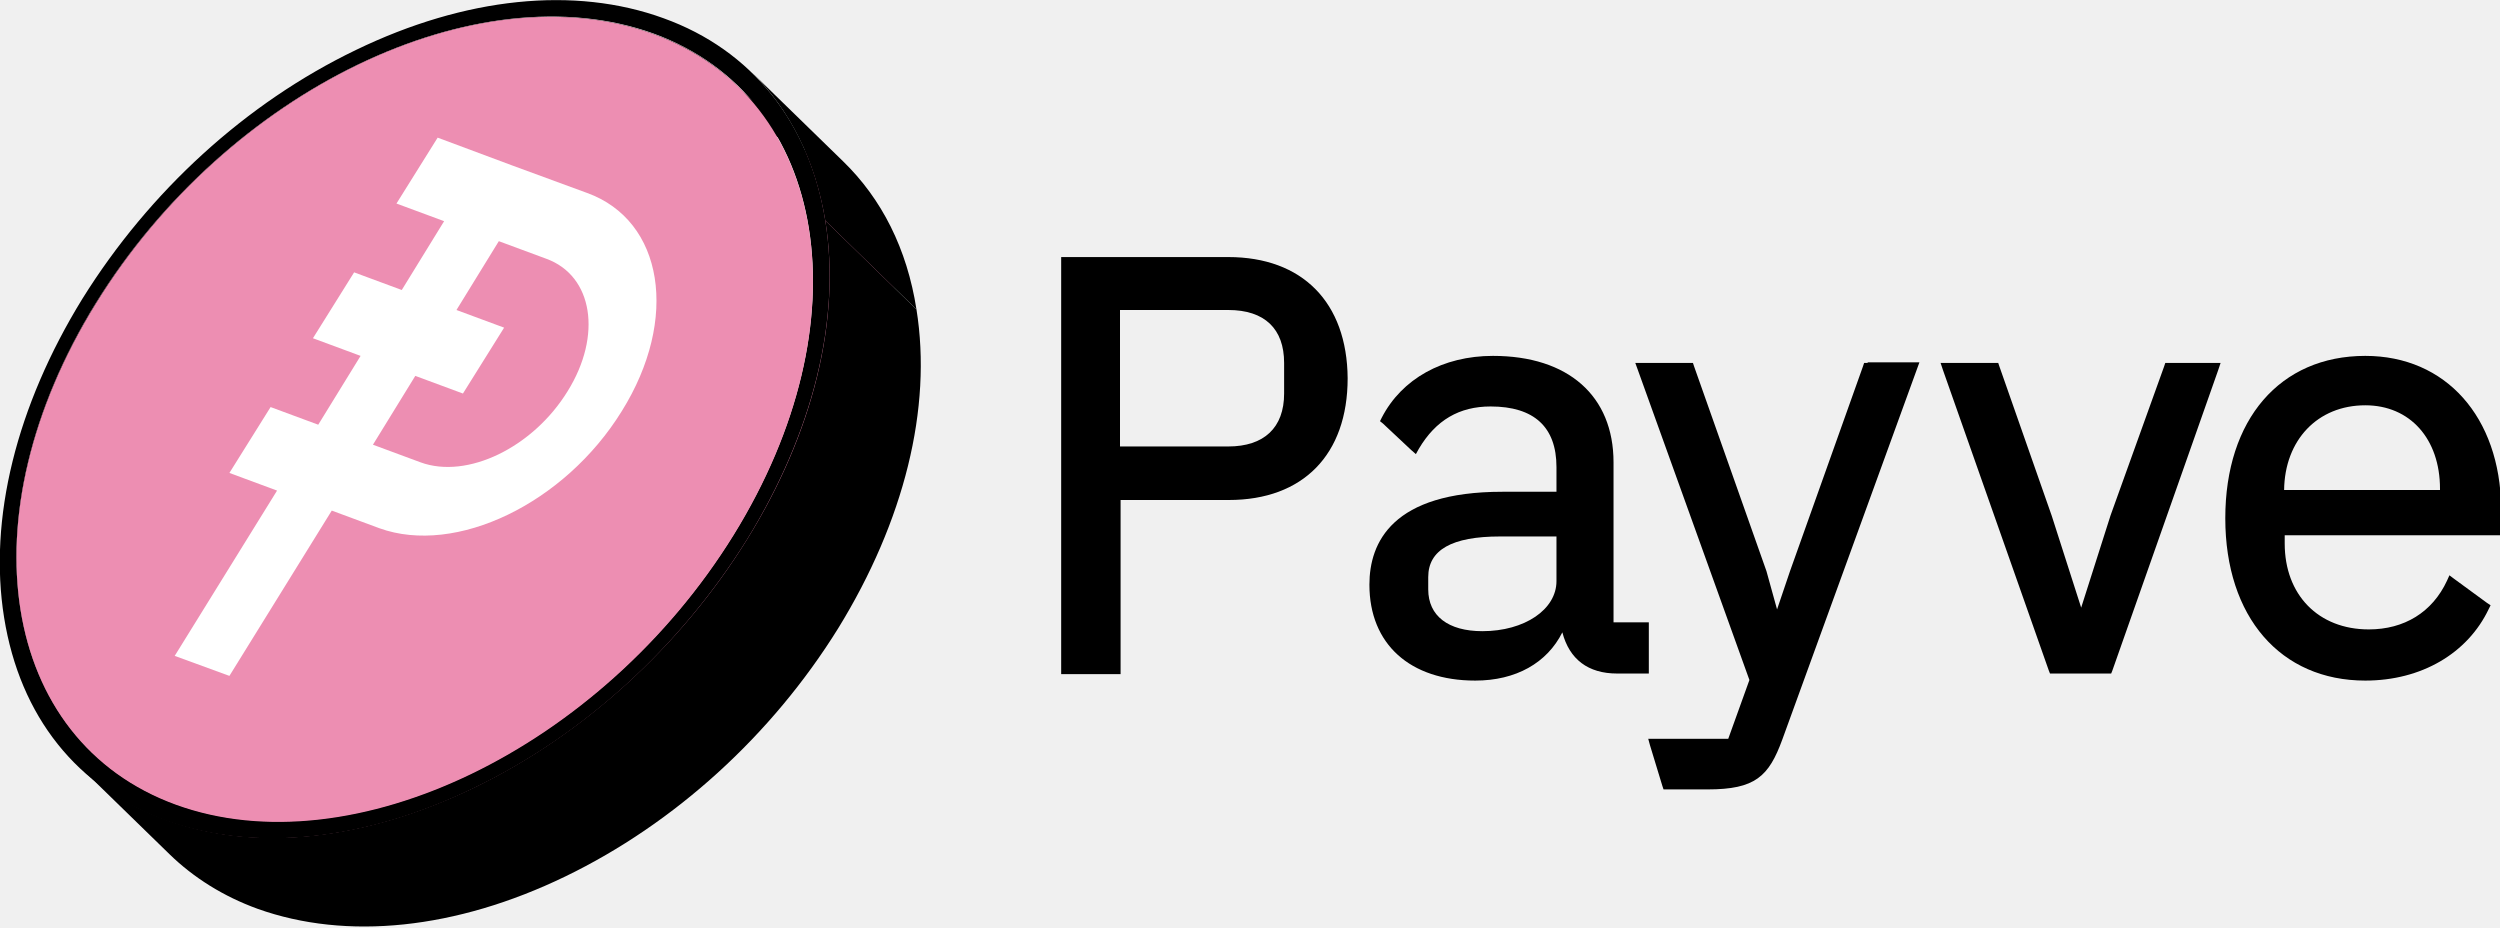
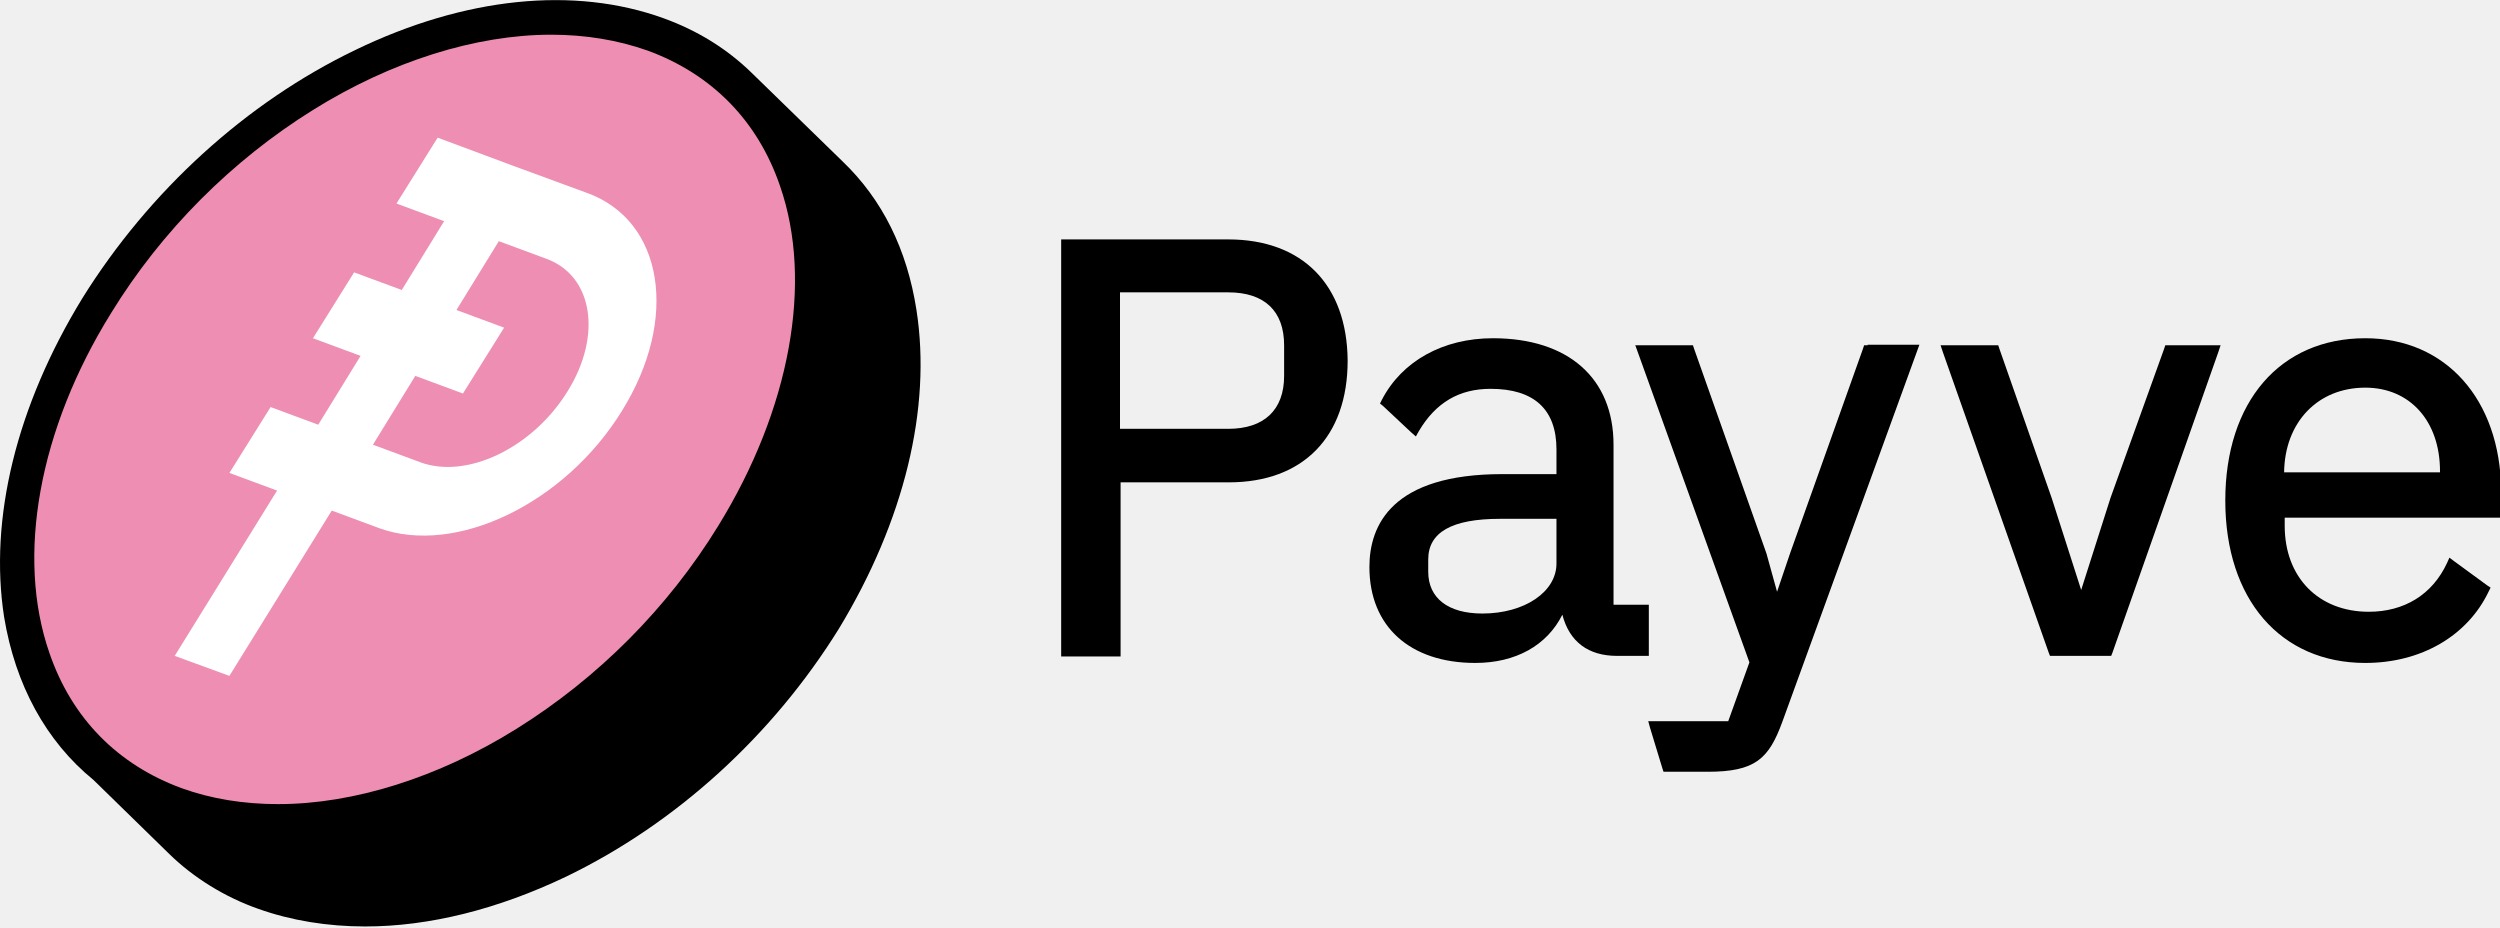
<svg xmlns="http://www.w3.org/2000/svg" version="1.1" id="Layer_1" x="0px" y="0px" viewBox="0 0 425 157.6" style="enable-background:new 0 0 425 157.6;" xml:space="preserve">
  <style type="text/css">
- 	.st0{enable-background:new    ;}
- 	.st1{fill:#ED8EB2;}
- 	.st2{fill:#FFFFFF;}
+ 	.st0{fill:#ED8EB2;}
+ 	.st1{fill:#FFFFFF;}
</style>
+   <path d="M155.8,52.7L155.8,52.7c-1.6-10.3-5.8-18.8-12.6-25.3l-15.4-15l0,0c-4.2-4.1-9.2-7.2-15-9.3C97.6-2.4,79-0.5,60.4,8.5  c-18.5,8.9-35,23.9-46.4,42.2C2.8,69-1.9,88.2,0.7,104.9c1.9,11.5,7.1,21.1,15.2,27.7l12.9,12.6c4.1,4,9.4,7.3,15.1,9.3  c5.6,2,11.8,3,18.2,3c10.8,0,22.5-2.9,34.2-8.5c18.6-9,35-23.9,46.3-42.1C153.7,88.6,158.4,69.4,155.8,52.7z" />
+   <path class="st0" d="M93.7,5.9c-12.8,0-27.2,4.5-40.5,12.8c-13.8,8.6-25.7,20.5-34.3,34.5C6.6,73,2.7,94.6,8.4,111  c3.8,11.1,11.6,19,22.5,23c5,1.8,10.5,2.7,16.4,2.7c12.8,0,27.2-4.5,40.5-12.8c13.8-8.6,25.7-20.5,34.3-34.5  c12.2-19.8,16.2-41.4,10.5-57.8c-3.8-11.1-11.6-19-22.5-23C105,6.8,99.5,5.9,93.7,5.9L93.7,5.9z" />
  <g>
-     <g>
-       <g>
-         <g class="st0">
-           <g>
-             <path d="M125.4,14.7L141,29.7c-3.9-3.8-8.7-6.8-14.4-8.9C96.7,9.9,54.2,30.4,31.8,66.6c-18.2,29.3-17.6,60-0.8,76.3l-15.5-15.1       c-16.8-16.3-17.4-47,0.8-76.3C38.7,15.3,81.1-5.1,111.1,5.8C116.7,7.8,121.5,10.8,125.4,14.7z" />
-           </g>
-           <g>
-             <path class="st1" d="M140.9,29.7c6.5,6.3,10.5,14.6,12.1,24.2c-0.5-0.5-1.3-1.2-1.8-1.8c-0.6-0.6-1.3-1.3-1.9-1.9       c-0.6-0.6-1.4-1.4-2-1.9c-0.6-0.6-1.4-1.4-2-2c-0.6-0.6-1.4-1.4-2-2c-0.6-0.6-1.4-1.4-2-1.9c-0.6-0.6-1.3-1.3-1.9-1.9       c-0.5-0.5-1.3-1.2-1.8-1.8c-1.5-9.6-5.6-18-12.1-24.2C130.1,19.1,136.3,25.2,140.9,29.7z" />
-           </g>
-           <g>
-             <path d="M127.8,12.3l15.5,15.1c6.6,6.4,10.9,14.9,12.5,25.2l-15.5-15.1C138.6,27.3,134.3,18.7,127.8,12.3z" />
-           </g>
-           <g>
-             <path class="st1" d="M45.5,151.8c-5.6-2.1-10.4-5.1-14.4-8.9l-15.5-15.1c3.9,3.8,8.7,6.8,14.4,8.9       c29.9,10.9,72.4-9.6,94.8-45.8c11.2-18.1,15.3-36.7,12.8-52.1c5.2,5,10.4,10.1,15.5,15.1c2.5,15.4-1.6,34-12.8,52.1       C117.8,142.2,75.4,162.7,45.5,151.8z" />
-           </g>
-           <g>
-             <path d="M28.8,145.2l-15.5-15.1c4.1,4,9.2,7.2,15,9.3c15.1,5.5,33.6,3.5,52.3-5.5c18.6-9,35.1-24,46.4-42.2       c11.3-18.2,16-37.5,13.3-54.2l15.5,15.1c2.7,16.8-2.1,36-13.3,54.2c-11.3,18.2-27.8,33.2-46.4,42.2c-18.6,9-37.2,10.9-52.3,5.5       C38,152.4,32.9,149.2,28.8,145.2z" />
-           </g>
-           <g>
-             <path d="M140.3,37.5c2.7,16.8-2.1,36-13.3,54.2C115.6,110,99.2,125,80.5,134c-18.6,9-37.2,10.9-52.3,5.5       c-15.1-5.5-24.8-17.7-27.5-34.5c-2.7-16.8,2.1-36,13.3-54.2C25.4,32.5,41.8,17.5,60.5,8.5c18.6-9,37.2-10.9,52.3-5.4       C127.8,8.5,137.6,20.8,140.3,37.5z M29.9,136.7c29.9,10.9,72.4-9.6,94.8-45.8c22.4-36.2,16.3-74.3-13.6-85.2       C81.1-5.1,38.7,15.3,16.3,51.5C-6.1,87.7,0,125.8,29.9,136.7" />
-           </g>
-           <g>
-             <path class="st1" d="M111.1,5.8c29.9,10.9,36,49,13.6,85.2c-22.4,36.2-64.8,56.7-94.8,45.8c-29.9-10.9-36-49-13.6-85.2       C38.7,15.3,81.1-5.1,111.1,5.8z" />
-           </g>
-         </g>
-       </g>
-       <g>
-         <path class="st2" d="M99.8,32.8c13,4.7,15.7,21.4,5.9,37.1C96,85.6,77.5,94.5,64.5,89.8l-8.1-3L39,114.9l-9.3-3.4l17.4-28.1     l-8.1-3l7-11.2l8.1,3l7.2-11.7l-8.1-3l7-11.2l8.1,3l7.2-11.7l-8.1-3l7-11.2L87,28.1L99.8,32.8z M71.5,78.6     c7.9,2.9,19.1-2.5,25-12.1c5.9-9.5,4.3-19.6-3.6-22.5l-8.1-3l-7.2,11.7l8.1,3l-7,11.2l-8.1-3l-7.2,11.7L71.5,78.6" />
-       </g>
-     </g>
-     <g>
-       <path d="M208.8,43.7h-27.5h-0.9v0.9v69.1v0.9h0.9h8.3h0.9v-0.9V85h18.4c12.6,0,20.2-7.7,20.2-20.7C229,51.4,221.4,43.7,208.8,43.7    z M218.3,66.9c0,5.8-3.4,9-9.5,9h-18.4V52.7h18.4c6.2,0,9.5,3.2,9.5,9V66.9z" />
-       <path d="M274.3,105.9V78.6c0-11.3-7.7-18.1-20.5-18.1c-8.5,0-15.5,3.9-18.9,10.5l-0.3,0.6l0.5,0.4l4.8,4.5l0.8,0.7l0.5-0.9    c2.9-4.9,6.9-7.2,12.2-7.2c7.4,0,11.2,3.5,11.2,10.3v4.2h-9.2c-18.7,0-22.6,8.6-22.6,15.8c0,10.1,6.9,16.3,18,16.3    c6.9,0,12.2-3,14.8-8.2c1.2,4.6,4.4,7,9.3,7h4.5h0.9v-0.9v-6.9v-0.9h-0.9H274.3z M242.8,98.1c0-4.6,4-6.9,12.2-6.9h9.6v7.6    c0,4.8-5.4,8.5-12.6,8.5c-5.8,0-9.2-2.6-9.2-7.1V98.1z" />
-       <path d="M317.5,61.7h-0.6l-0.2,0.6l-12.4,34.8l-2.2,6.5l-1.8-6.5L288,62.3l-0.2-0.6h-0.6h-7.9H278l0.4,1.1l19,52.8l-3.6,10h-12.4    h-1.2l0.3,1.1l2.1,6.9l0.2,0.6h0.6h6.9c8.1,0,10.4-2.2,12.7-8.5l22.9-63l0.4-1.1h-1.2H317.5z" />
-       <polygon points="368.7,61.7 368.1,61.7 367.9,62.3 358.8,87.6 353.8,103.3 348.8,87.7 339.9,62.3 339.7,61.7 339.1,61.7     331.2,61.7 329.9,61.7 330.3,62.9 348.3,114 348.5,114.5 349.1,114.5 358.3,114.5 358.9,114.5 359.1,114 377.1,62.9 377.5,61.7     376.3,61.7   " />
-       <path d="M402.1,60.5c-14.5,0-23.8,10.8-23.8,27.6c0,16.8,9.4,27.6,23.8,27.6c9.5,0,17.4-4.6,21-12.2l0.3-0.6l-0.6-0.4l-5.6-4.1    l-0.8-0.6l-0.4,0.9c-2.5,5.4-7.3,8.3-13.3,8.3c-8.6,0-14.3-5.9-14.3-14.6V91h35.9h0.9v-0.9v-3.8C425,70.9,415.8,60.5,402.1,60.5z     M388.3,83.3c0.1-8.5,5.7-14.4,13.8-14.4c7.6,0,12.7,5.7,12.7,14.2v0.2H388.3z" />
-     </g>
+     <path class="st1" d="M99.8,32.8c13,4.7,15.7,21.4,5.9,37.1C96,85.6,77.5,94.5,64.5,89.8l-8.1-3L39,114.9l-9.3-3.4l17.4-28.1l-8.1-3   l7-11.2l8.1,3l7.2-11.7l-8.1-3l7-11.2l8.1,3l7.2-11.7l-8.1-3l7-11.2L87,28.1L99.8,32.8z M71.5,78.6c7.9,2.9,19.1-2.5,25-12.1   c5.9-9.5,4.3-19.6-3.6-22.5l-8.1-3l-7.2,11.7l8.1,3l-7,11.2l-8.1-3l-7.2,11.7L71.5,78.6" />
+   </g>
+   <g>
+     <path d="M208.8,40.7h-27.5h-0.9v0.9v69.1v0.9h0.9h8.3h0.9v-0.9V82h18.4c12.6,0,20.2-7.7,20.2-20.7C229,48.4,221.4,40.7,208.8,40.7z    M218.3,63.9c0,5.8-3.4,9-9.5,9h-18.4V49.7h18.4c6.2,0,9.5,3.2,9.5,9V63.9z" />
+     <path d="M274.3,102.9V75.6c0-11.3-7.7-18.1-20.5-18.1c-8.5,0-15.5,3.9-18.9,10.5l-0.3,0.6l0.5,0.4l4.8,4.5l0.8,0.7l0.5-0.9   c2.9-4.9,6.9-7.2,12.2-7.2c7.4,0,11.2,3.5,11.2,10.3v4.2h-9.2c-18.7,0-22.6,8.6-22.6,15.8c0,10.1,6.9,16.3,18,16.3   c6.9,0,12.2-3,14.8-8.2c1.2,4.6,4.4,7,9.3,7h4.5h0.9v-0.9v-6.9v-0.9h-0.9h-5.1V102.9z M242.8,95.1c0-4.6,4-6.9,12.2-6.9h9.6v7.6   c0,4.8-5.4,8.5-12.6,8.5c-5.8,0-9.2-2.6-9.2-7.1V95.1z" />
+     <path d="M317.5,58.7h-0.6l-0.2,0.6l-12.4,34.8l-2.2,6.5l-1.8-6.5L288,59.3l-0.2-0.6h-0.6h-7.9H278l0.4,1.1l19,52.8l-3.6,10h-12.4   h-1.2l0.3,1.1l2.1,6.9l0.2,0.6h0.6h6.9c8.1,0,10.4-2.2,12.7-8.5l22.9-63l0.4-1.1h-1.2h-7.6V58.7z" />
+     <polygon points="368.7,58.7 368.1,58.7 367.9,59.3 358.8,84.6 353.8,100.3 348.8,84.7 339.9,59.3 339.7,58.7 339.1,58.7    331.2,58.7 329.9,58.7 330.3,59.9 348.3,111 348.5,111.5 349.1,111.5 358.3,111.5 358.9,111.5 359.1,111 377.1,59.9 377.5,58.7    376.3,58.7  " />
+     <path d="M402.1,57.5c-14.5,0-23.8,10.8-23.8,27.6s9.4,27.6,23.8,27.6c9.5,0,17.4-4.6,21-12.2l0.3-0.6l-0.6-0.4l-5.6-4.1l-0.8-0.6   l-0.4,0.9c-2.5,5.4-7.3,8.3-13.3,8.3c-8.6,0-14.3-5.9-14.3-14.6V88h35.9h0.9v-0.9v-3.8C425,67.9,415.8,57.5,402.1,57.5z    M388.3,80.3c0.1-8.5,5.7-14.4,13.8-14.4c7.6,0,12.7,5.7,12.7,14.2v0.2C414.8,80.3,388.3,80.3,388.3,80.3z" />
  </g>
</svg>
